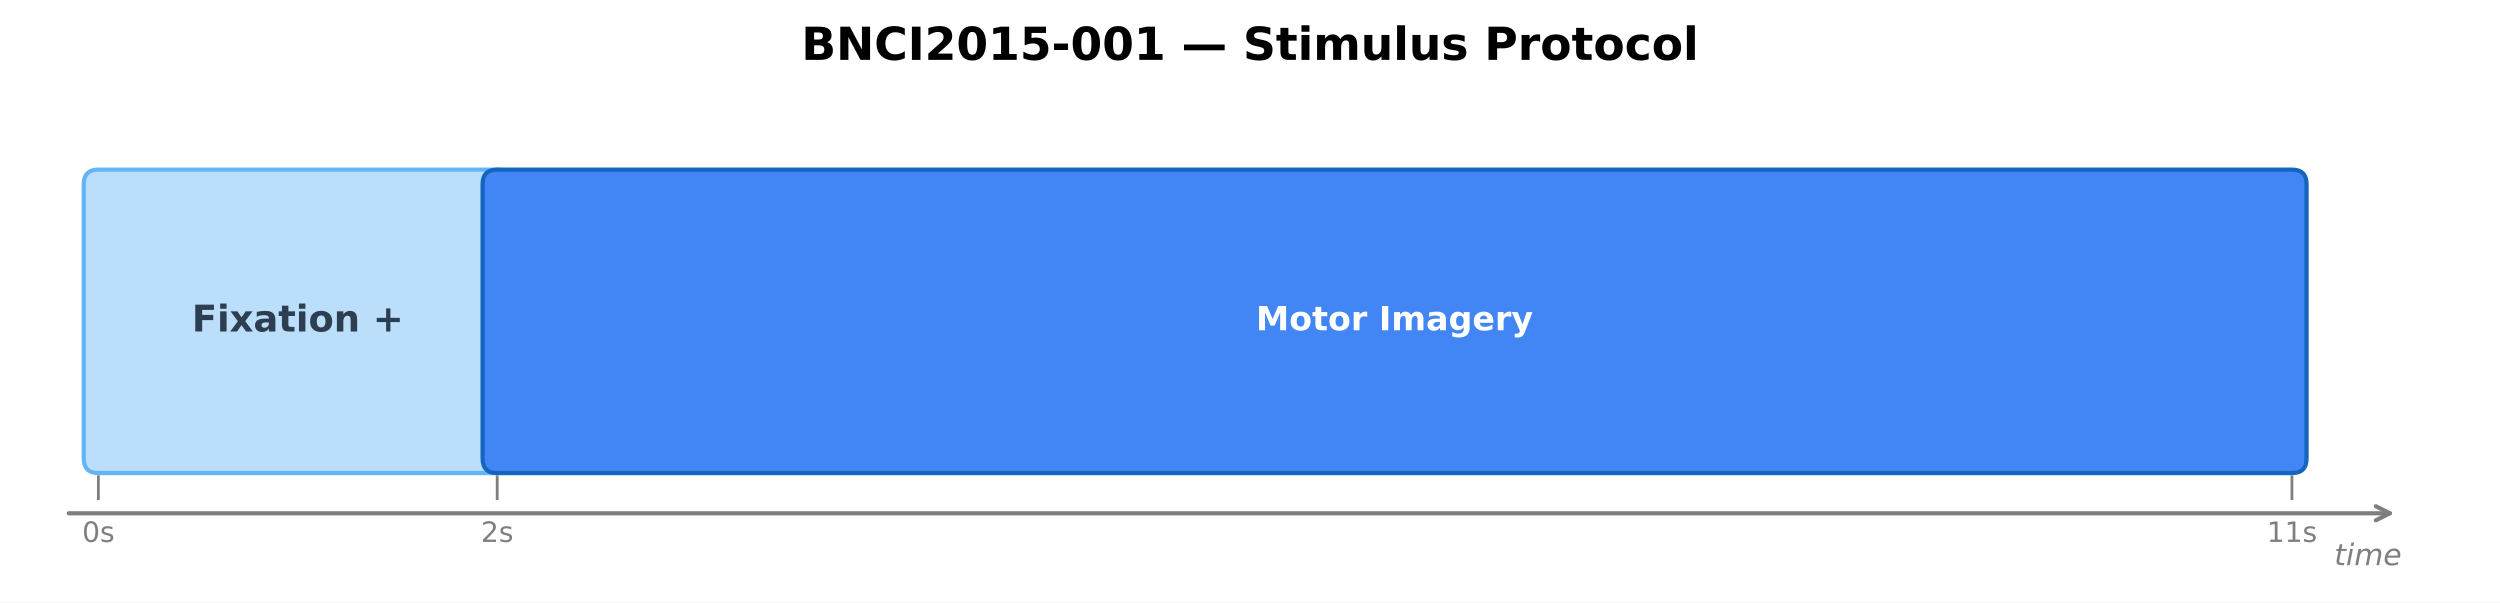
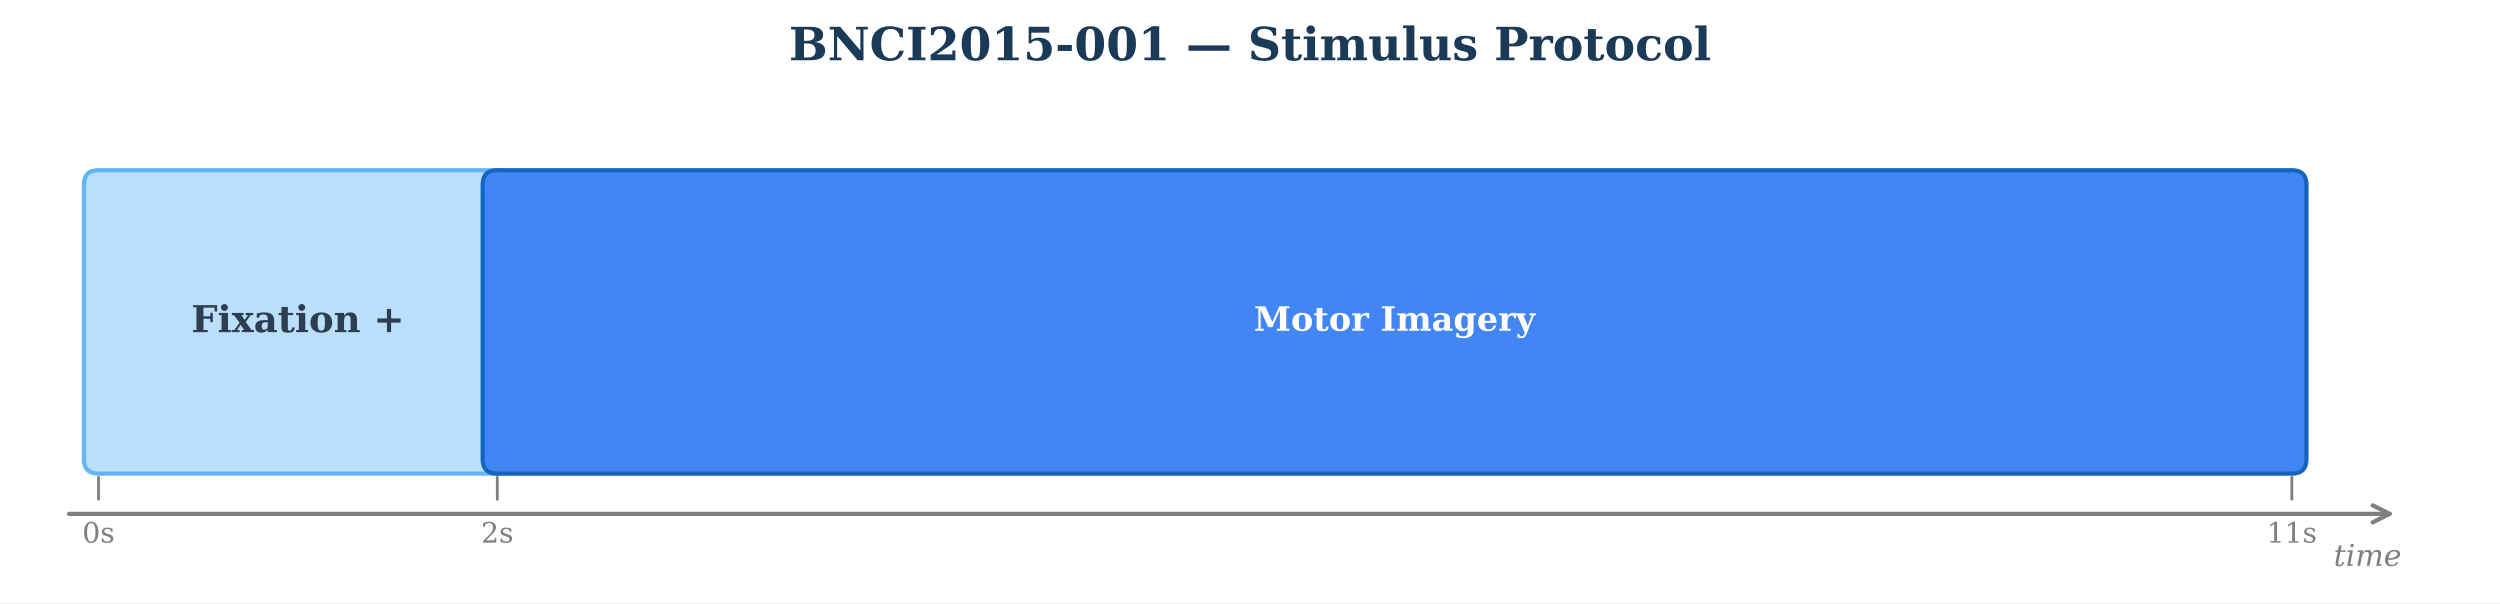
- <svg xmlns="http://www.w3.org/2000/svg" xmlns:xlink="http://www.w3.org/1999/xlink" width="712.8pt" height="171.788pt" viewBox="0 0 712.8 171.788" version="1.1">
+ <svg xmlns="http://www.w3.org/2000/svg" xmlns:xlink="http://www.w3.org/1999/xlink" width="708.48pt" height="170.95pt" viewBox="0 0 708.48 170.95" version="1.1">
  <defs>
    <style type="text/css">*{stroke-linejoin: round; stroke-linecap: butt}</style>
  </defs>
  <g id="figure_1">
    <g id="patch_1">
-       <path d="M 0 171.788  L 712.8 171.788  L 712.8 -0  L 0 -0  z " style="fill: #ffffff" />
+       <path d="M 0 170.95  L 708.48 170.95  L 708.48 0  L 0 0  z " style="fill: #ffffff" />
    </g>
    <g id="axes_1">
      <g id="patch_2">
-         <path d="M 28.048 134.88  L 141.763 134.88  Q 145.932 134.88 145.932 130.711  L 145.932 52.532  Q 145.932 48.362 141.763 48.362  L 28.048 48.362  Q 23.878 48.362 23.878 52.532  L 23.878 130.711  Q 23.878 134.88 28.048 134.88  z " clip-path="url(#p7d2aea655d)" style="fill: #bbdefb; stroke: #64b5f6; stroke-width: 1.2" />
+         <path d="M 27.919 134.226  L 140.93 134.226  Q 145.074 134.226 145.074 130.082  L 145.074 52.387  Q 145.074 48.243 140.93 48.243  L 27.919 48.243  Q 23.775 48.243 23.775 52.387  L 23.775 130.082  Q 23.775 134.226 27.919 134.226  z " clip-path="url(#p1663da0e43)" style="fill: #bbdefb; stroke: #64b5f6; stroke-width: 1.2" />
      </g>
      <g id="patch_3">
-         <path d="M 141.763 134.88  L 653.481 134.88  Q 657.65 134.88 657.65 130.711  L 657.65 52.532  Q 657.65 48.362 653.481 48.362  L 141.763 48.362  Q 137.593 48.362 137.593 52.532  L 137.593 130.711  Q 137.593 134.88 141.763 134.88  z " clip-path="url(#p7d2aea655d)" style="fill: #4285f4; stroke: #1565c0; stroke-width: 1.2" />
+         <path d="M 140.93 134.226  L 649.483 134.226  Q 653.627 134.226 653.627 130.082  L 653.627 52.387  Q 653.627 48.243 649.483 48.243  L 140.93 48.243  Q 136.787 48.243 136.787 52.387  L 136.787 130.082  Q 136.787 134.226 140.93 134.226  z " clip-path="url(#p1663da0e43)" style="fill: #4285f4; stroke: #1565c0; stroke-width: 1.2" />
      </g>
      <g id="line2d_1">
-         <path d="M 28.048 135.923  L 28.048 142.177  " clip-path="url(#p7d2aea655d)" style="fill: none; stroke: #7f7f7f; stroke-width: 0.8; stroke-linecap: square" />
+         <path d="M 27.919 135.262  L 27.919 141.477  " clip-path="url(#p1663da0e43)" style="fill: none; stroke: #7f7f7f; stroke-width: 0.8; stroke-linecap: round" />
      </g>
      <g id="line2d_2">
-         <path d="M 141.763 135.923  L 141.763 142.177  " clip-path="url(#p7d2aea655d)" style="fill: none; stroke: #7f7f7f; stroke-width: 0.8; stroke-linecap: square" />
+         <path d="M 140.93 135.262  L 140.93 141.477  " clip-path="url(#p1663da0e43)" style="fill: none; stroke: #7f7f7f; stroke-width: 0.8; stroke-linecap: round" />
      </g>
      <g id="line2d_3">
-         <path d="M 653.481 135.923  L 653.481 142.177  " clip-path="url(#p7d2aea655d)" style="fill: none; stroke: #7f7f7f; stroke-width: 0.8; stroke-linecap: square" />
+         <path d="M 649.483 135.262  L 649.483 141.477  " clip-path="url(#p1663da0e43)" style="fill: none; stroke: #7f7f7f; stroke-width: 0.8; stroke-linecap: round" />
      </g>
      <g id="text_1">
-         <g clip-path="url(#p7d2aea655d)">
-           <g style="fill: #2c3e50" transform="translate(54.70959 94.5186) scale(0.105 -0.105)">
+         <g clip-path="url(#p1663da0e43)">
+           <g style="fill: #2c3e50" transform="translate(54.20597 94.13173) scale(0.105 -0.105)">
            <defs>
-               <path id="DejaVuSans-Bold-46" d="M 588 4666  L 3834 4666  L 3834 3756  L 1791 3756  L 1791 2888  L 3713 2888  L 3713 1978  L 1791 1978  L 1791 0  L 588 0  L 588 4666  z " transform="scale(0.015625)" />
-               <path id="DejaVuSans-Bold-69" d="M 538 3500  L 1656 3500  L 1656 0  L 538 0  L 538 3500  z M 538 4863  L 1656 4863  L 1656 3950  L 538 3950  L 538 4863  z " transform="scale(0.015625)" />
-               <path id="DejaVuSans-Bold-78" d="M 1422 1791  L 159 3500  L 1344 3500  L 2059 2463  L 2784 3500  L 3969 3500  L 2706 1797  L 4031 0  L 2847 0  L 2059 1106  L 1281 0  L 97 0  L 1422 1791  z " transform="scale(0.015625)" />
-               <path id="DejaVuSans-Bold-61" d="M 2106 1575  Q 1756 1575 1579 1456  Q 1403 1338 1403 1106  Q 1403 894 1545 773  Q 1688 653 1941 653  Q 2256 653 2472 879  Q 2688 1106 2688 1447  L 2688 1575  L 2106 1575  z M 3816 1997  L 3816 0  L 2688 0  L 2688 519  Q 2463 200 2181 54  Q 1900 -91 1497 -91  Q 953 -91 614 226  Q 275 544 275 1050  Q 275 1666 698 1953  Q 1122 2241 2028 2241  L 2688 2241  L 2688 2328  Q 2688 2594 2478 2717  Q 2269 2841 1825 2841  Q 1466 2841 1156 2769  Q 847 2697 581 2553  L 581 3406  Q 941 3494 1303 3539  Q 1666 3584 2028 3584  Q 2975 3584 3395 3211  Q 3816 2838 3816 1997  z " transform="scale(0.015625)" />
-               <path id="DejaVuSans-Bold-74" d="M 1759 4494  L 1759 3500  L 2913 3500  L 2913 2700  L 1759 2700  L 1759 1216  Q 1759 972 1856 886  Q 1953 800 2241 800  L 2816 800  L 2816 0  L 1856 0  Q 1194 0 917 276  Q 641 553 641 1216  L 641 2700  L 84 2700  L 84 3500  L 641 3500  L 641 4494  L 1759 4494  z " transform="scale(0.015625)" />
-               <path id="DejaVuSans-Bold-6f" d="M 2203 2784  Q 1831 2784 1636 2517  Q 1441 2250 1441 1747  Q 1441 1244 1636 976  Q 1831 709 2203 709  Q 2569 709 2762 976  Q 2956 1244 2956 1747  Q 2956 2250 2762 2517  Q 2569 2784 2203 2784  z M 2203 3584  Q 3106 3584 3614 3096  Q 4122 2609 4122 1747  Q 4122 884 3614 396  Q 3106 -91 2203 -91  Q 1297 -91 786 396  Q 275 884 275 1747  Q 275 2609 786 3096  Q 1297 3584 2203 3584  z " transform="scale(0.015625)" />
-               <path id="DejaVuSans-Bold-6e" d="M 4056 2131  L 4056 0  L 2931 0  L 2931 347  L 2931 1631  Q 2931 2084 2911 2256  Q 2891 2428 2841 2509  Q 2775 2619 2662 2680  Q 2550 2741 2406 2741  Q 2056 2741 1856 2470  Q 1656 2200 1656 1722  L 1656 0  L 538 0  L 538 3500  L 1656 3500  L 1656 2988  Q 1909 3294 2193 3439  Q 2478 3584 2822 3584  Q 3428 3584 3742 3212  Q 4056 2841 4056 2131  z " transform="scale(0.015625)" />
-               <path id="DejaVuSans-Bold-20" transform="scale(0.015625)" />
-               <path id="DejaVuSans-Bold-2b" d="M 3053 4013  L 3053 2375  L 4684 2375  L 4684 1638  L 3053 1638  L 3053 0  L 2309 0  L 2309 1638  L 678 1638  L 678 2375  L 2309 2375  L 2309 4013  L 3053 4013  z " transform="scale(0.015625)" />
+               <path id="DejaVuSerif-Bold-46" d="M 300 0  L 300 378  L 897 378  L 897 4288  L 300 4288  L 300 4666  L 4459 4666  L 4459 3566  L 4031 3566  L 4031 4238  L 2106 4238  L 2106 2741  L 3291 2741  L 3291 3334  L 3719 3334  L 3719 1722  L 3291 1722  L 3291 2316  L 2106 2316  L 2106 378  L 2841 378  L 2841 0  L 300 0  z " transform="scale(0.015625)" />
+               <path id="DejaVuSerif-Bold-69" d="M 588 4263  Q 588 4516 763 4689  Q 938 4863 1191 4863  Q 1438 4863 1611 4689  Q 1784 4516 1784 4263  Q 1784 4016 1611 3842  Q 1438 3669 1191 3669  Q 938 3669 763 3841  Q 588 4013 588 4263  z M 1797 378  L 2272 378  L 2272 0  L 219 0  L 219 378  L 691 378  L 691 2944  L 219 2944  L 219 3322  L 1797 3322  L 1797 378  z " transform="scale(0.015625)" />
+               <path id="DejaVuSerif-Bold-78" d="M 2247 2119  L 2834 2944  L 2425 2944  L 2425 3322  L 3719 3322  L 3719 2944  L 3278 2944  L 2431 1759  L 3419 378  L 3859 378  L 3859 0  L 1747 0  L 1747 378  L 2175 378  L 1550 1253  L 922 378  L 1369 378  L 1369 0  L 0 0  L 0 378  L 475 378  L 1356 1619  L 403 2944  L 31 2944  L 31 3322  L 2059 3322  L 2059 2944  L 1656 2944  L 2247 2119  z " transform="scale(0.015625)" />
+               <path id="DejaVuSerif-Bold-61" d="M 3525 2041  L 3525 378  L 4000 378  L 4000 0  L 2419 0  L 2419 422  Q 2200 159 1931 34  Q 1663 -91 1319 -91  Q 809 -91 536 182  Q 263 456 263 966  Q 263 1525 655 1803  Q 1047 2081 1838 2081  L 2419 2081  L 2419 2278  Q 2419 2681 2228 2873  Q 2038 3066 1638 3066  Q 1306 3066 1126 2930  Q 947 2794 872 2484  L 519 2484  L 519 3200  Q 816 3306 1134 3359  Q 1453 3413 1806 3413  Q 2697 3413 3111 3081  Q 3525 2750 3525 2041  z M 2419 1044  L 2419 1709  L 2003 1709  Q 1694 1709 1528 1540  Q 1363 1372 1363 1056  Q 1363 741 1483 584  Q 1603 428 1850 428  Q 2106 428 2262 597  Q 2419 766 2419 1044  z " transform="scale(0.015625)" />
+               <path id="DejaVuSerif-Bold-74" d="M 634 2944  L 153 2944  L 153 3322  L 634 3322  L 634 4353  L 1741 4353  L 1741 3322  L 2663 3322  L 2663 2944  L 1741 2944  L 1741 909  Q 1741 475 1809 369  Q 1878 263 2059 263  Q 2259 263 2356 397  Q 2453 531 2459 813  L 2925 813  Q 2897 313 2651 111  Q 2406 -91 1806 -91  Q 1122 -91 878 123  Q 634 338 634 909  L 634 2944  z " transform="scale(0.015625)" />
+               <path id="DejaVuSerif-Bold-6f" d="M 2138 263  Q 2488 263 2630 563  Q 2772 863 2772 1663  Q 2772 2463 2631 2761  Q 2491 3059 2138 3059  Q 1784 3059 1640 2757  Q 1497 2456 1497 1663  Q 1497 869 1640 566  Q 1784 263 2138 263  z M 2138 -91  Q 1259 -91 761 376  Q 263 844 263 1663  Q 263 2484 761 2948  Q 1259 3413 2138 3413  Q 3019 3413 3516 2948  Q 4013 2484 4013 1663  Q 4013 844 3514 376  Q 3016 -91 2138 -91  z " transform="scale(0.015625)" />
+               <path id="DejaVuSerif-Bold-6e" d="M 219 0  L 219 378  L 691 378  L 691 2944  L 219 2944  L 219 3322  L 1797 3322  L 1797 2853  Q 1997 3150 2253 3281  Q 2509 3413 2900 3413  Q 3459 3413 3745 3083  Q 4031 2753 4031 2113  L 4031 378  L 4506 378  L 4506 0  L 2522 0  L 2522 378  L 2925 378  L 2925 2144  Q 2925 2566 2817 2730  Q 2709 2894 2444 2894  Q 2109 2894 1953 2648  Q 1797 2403 1797 1869  L 1797 378  L 2203 378  L 2203 0  L 219 0  z " transform="scale(0.015625)" />
+               <path id="DejaVuSerif-Bold-20" transform="scale(0.015625)" />
+               <path id="DejaVuSerif-Bold-2b" d="M 3041 4013  L 3041 2369  L 4684 2369  L 4684 1650  L 3041 1650  L 3041 6  L 2322 6  L 2322 1650  L 678 1650  L 678 2369  L 2322 2369  L 2322 4013  L 3041 4013  z " transform="scale(0.015625)" />
            </defs>
-             <use xlink:href="#DejaVuSans-Bold-46" />
-             <use xlink:href="#DejaVuSans-Bold-69" transform="translate(68.31055 0)" />
-             <use xlink:href="#DejaVuSans-Bold-78" transform="translate(102.5879 0)" />
-             <use xlink:href="#DejaVuSans-Bold-61" transform="translate(167.0898 0)" />
-             <use xlink:href="#DejaVuSans-Bold-74" transform="translate(234.5703 0)" />
-             <use xlink:href="#DejaVuSans-Bold-69" transform="translate(282.373 0)" />
-             <use xlink:href="#DejaVuSans-Bold-6f" transform="translate(316.6504 0)" />
-             <use xlink:href="#DejaVuSans-Bold-6e" transform="translate(385.3516 0)" />
-             <use xlink:href="#DejaVuSans-Bold-20" transform="translate(456.543 0)" />
-             <use xlink:href="#DejaVuSans-Bold-2b" transform="translate(491.3574 0)" />
+             <use xlink:href="#DejaVuSerif-Bold-46" />
+             <use xlink:href="#DejaVuSerif-Bold-69" transform="translate(70.99609 0)" />
+             <use xlink:href="#DejaVuSerif-Bold-78" transform="translate(108.9844 0)" />
+             <use xlink:href="#DejaVuSerif-Bold-61" transform="translate(168.6035 0)" />
+             <use xlink:href="#DejaVuSerif-Bold-74" transform="translate(233.3984 0)" />
+             <use xlink:href="#DejaVuSerif-Bold-69" transform="translate(279.5898 0)" />
+             <use xlink:href="#DejaVuSerif-Bold-6f" transform="translate(317.5781 0)" />
+             <use xlink:href="#DejaVuSerif-Bold-6e" transform="translate(384.2773 0)" />
+             <use xlink:href="#DejaVuSerif-Bold-20" transform="translate(456.9824 0)" />
+             <use xlink:href="#DejaVuSerif-Bold-2b" transform="translate(491.7969 0)" />
          </g>
        </g>
      </g>
      <g id="text_2">
-         <g clip-path="url(#p7d2aea655d)">
-           <g style="fill: #ffffff" transform="translate(358.1188 94.16844) scale(0.095 -0.095)">
+         <g clip-path="url(#p1663da0e43)">
+           <g style="fill: #ffffff" transform="translate(355.3297 93.72071) scale(0.095 -0.095)">
            <defs>
-               <path id="DejaVuSans-Bold-4d" d="M 588 4666  L 2119 4666  L 3181 2169  L 4250 4666  L 5778 4666  L 5778 0  L 4641 0  L 4641 3413  L 3566 897  L 2803 897  L 1728 3413  L 1728 0  L 588 0  L 588 4666  z " transform="scale(0.015625)" />
-               <path id="DejaVuSans-Bold-72" d="M 3138 2547  Q 2991 2616 2845 2648  Q 2700 2681 2553 2681  Q 2122 2681 1889 2404  Q 1656 2128 1656 1613  L 1656 0  L 538 0  L 538 3500  L 1656 3500  L 1656 2925  Q 1872 3269 2151 3426  Q 2431 3584 2822 3584  Q 2878 3584 2943 3579  Q 3009 3575 3134 3559  L 3138 2547  z " transform="scale(0.015625)" />
-               <path id="DejaVuSans-Bold-49" d="M 588 4666  L 1791 4666  L 1791 0  L 588 0  L 588 4666  z " transform="scale(0.015625)" />
-               <path id="DejaVuSans-Bold-6d" d="M 3781 2919  Q 3994 3244 4286 3414  Q 4578 3584 4928 3584  Q 5531 3584 5847 3212  Q 6163 2841 6163 2131  L 6163 0  L 5038 0  L 5038 1825  Q 5041 1866 5042 1909  Q 5044 1953 5044 2034  Q 5044 2406 4934 2573  Q 4825 2741 4581 2741  Q 4263 2741 4089 2478  Q 3916 2216 3909 1719  L 3909 0  L 2784 0  L 2784 1825  Q 2784 2406 2684 2573  Q 2584 2741 2328 2741  Q 2006 2741 1831 2477  Q 1656 2213 1656 1722  L 1656 0  L 531 0  L 531 3500  L 1656 3500  L 1656 2988  Q 1863 3284 2130 3434  Q 2397 3584 2719 3584  Q 3081 3584 3359 3409  Q 3638 3234 3781 2919  z " transform="scale(0.015625)" />
-               <path id="DejaVuSans-Bold-67" d="M 2919 594  Q 2688 288 2409 144  Q 2131 0 1766 0  Q 1125 0 706 504  Q 288 1009 288 1791  Q 288 2575 706 3076  Q 1125 3578 1766 3578  Q 2131 3578 2409 3434  Q 2688 3291 2919 2981  L 2919 3500  L 4044 3500  L 4044 353  Q 4044 -491 3511 -936  Q 2978 -1381 1966 -1381  Q 1638 -1381 1331 -1331  Q 1025 -1281 716 -1178  L 716 -306  Q 1009 -475 1290 -558  Q 1572 -641 1856 -641  Q 2406 -641 2662 -400  Q 2919 -159 2919 353  L 2919 594  z M 2181 2772  Q 1834 2772 1640 2515  Q 1447 2259 1447 1791  Q 1447 1309 1634 1061  Q 1822 813 2181 813  Q 2531 813 2725 1069  Q 2919 1325 2919 1791  Q 2919 2259 2725 2515  Q 2531 2772 2181 2772  z " transform="scale(0.015625)" />
-               <path id="DejaVuSans-Bold-65" d="M 4031 1759  L 4031 1441  L 1416 1441  Q 1456 1047 1700 850  Q 1944 653 2381 653  Q 2734 653 3104 758  Q 3475 863 3866 1075  L 3866 213  Q 3469 63 3072 -14  Q 2675 -91 2278 -91  Q 1328 -91 801 392  Q 275 875 275 1747  Q 275 2603 792 3093  Q 1309 3584 2216 3584  Q 3041 3584 3536 3087  Q 4031 2591 4031 1759  z M 2881 2131  Q 2881 2450 2695 2645  Q 2509 2841 2209 2841  Q 1884 2841 1681 2658  Q 1478 2475 1428 2131  L 2881 2131  z " transform="scale(0.015625)" />
-               <path id="DejaVuSans-Bold-79" d="M 78 3500  L 1197 3500  L 2138 1125  L 2938 3500  L 4056 3500  L 2584 -331  Q 2363 -916 2067 -1148  Q 1772 -1381 1288 -1381  L 641 -1381  L 641 -647  L 991 -647  Q 1275 -647 1404 -556  Q 1534 -466 1606 -231  L 1638 -134  L 78 3500  z " transform="scale(0.015625)" />
+               <path id="DejaVuSerif-Bold-4d" d="M 269 0  L 269 378  L 863 378  L 863 4288  L 269 4288  L 269 4666  L 2194 4666  L 3525 1672  L 4863 4666  L 6784 4666  L 6784 4288  L 6188 4288  L 6188 378  L 6784 378  L 6784 0  L 4384 0  L 4384 378  L 4978 378  L 4978 3938  L 3531 684  L 2741 684  L 1300 3938  L 1300 378  L 1894 378  L 1894 0  L 269 0  z " transform="scale(0.015625)" />
+               <path id="DejaVuSerif-Bold-72" d="M 3438 3359  L 3438 2369  L 3084 2369  Q 3066 2634 2941 2764  Q 2816 2894 2578 2894  Q 2216 2894 2006 2575  Q 1797 2256 1797 1691  L 1797 378  L 2400 378  L 2400 0  L 219 0  L 219 378  L 691 378  L 691 2944  L 184 2944  L 184 3322  L 1797 3322  L 1797 2731  Q 1959 3078 2226 3245  Q 2494 3413 2881 3413  Q 2978 3413 3117 3398  Q 3256 3384 3438 3359  z " transform="scale(0.015625)" />
+               <path id="DejaVuSerif-Bold-49" d="M 300 0  L 300 378  L 897 378  L 897 4288  L 300 4288  L 300 4666  L 2700 4666  L 2700 4288  L 2100 4288  L 2100 378  L 2700 378  L 2700 0  L 300 0  z " transform="scale(0.015625)" />
+               <path id="DejaVuSerif-Bold-6d" d="M 3884 2778  Q 4116 3109 4384 3261  Q 4653 3413 5013 3413  Q 5584 3413 5867 3089  Q 6150 2766 6150 2113  L 6150 378  L 6625 378  L 6625 0  L 4647 0  L 4647 378  L 5044 378  L 5044 1947  Q 5044 2569 4948 2731  Q 4853 2894 4594 2894  Q 4300 2894 4137 2667  Q 3975 2441 3975 2022  L 3975 378  L 4372 378  L 4372 0  L 2472 0  L 2472 378  L 2869 378  L 2869 1947  Q 2869 2569 2772 2731  Q 2675 2894 2419 2894  Q 2122 2894 1959 2667  Q 1797 2441 1797 2022  L 1797 378  L 2194 378  L 2194 0  L 219 0  L 219 378  L 691 378  L 691 2944  L 219 2944  L 219 3322  L 1797 3322  L 1797 2853  Q 1991 3144 2241 3278  Q 2491 3413 2834 3413  Q 3241 3413 3494 3258  Q 3747 3103 3884 2778  z " transform="scale(0.015625)" />
+               <path id="DejaVuSerif-Bold-67" d="M 3853 2944  L 3853 44  Q 3853 -656 3354 -1039  Q 2856 -1422 1947 -1422  Q 1616 -1422 1275 -1370  Q 934 -1319 575 -1216  L 575 -422  L 928 -422  Q 975 -750 1192 -909  Q 1409 -1069 1813 -1069  Q 2325 -1069 2536 -823  Q 2747 -578 2747 44  L 2747 422  Q 2606 163 2367 36  Q 2128 -91 1778 -91  Q 1072 -91 667 378  Q 263 847 263 1663  Q 263 2481 667 2947  Q 1072 3413 1778 3413  Q 2128 3413 2367 3286  Q 2606 3159 2747 2900  L 2747 3322  L 4325 3322  L 4325 2944  L 3853 2944  z M 2747 1825  Q 2747 2406 2597 2665  Q 2447 2925 2119 2925  Q 1775 2925 1636 2651  Q 1497 2378 1497 1663  Q 1497 947 1637 672  Q 1778 397 2119 397  Q 2447 397 2597 656  Q 2747 916 2747 1497  L 2747 1825  z " transform="scale(0.015625)" />
+               <path id="DejaVuSerif-Bold-65" d="M 2566 1875  Q 2566 2531 2444 2795  Q 2322 3059 2028 3059  Q 1744 3059 1620 2800  Q 1497 2541 1497 1931  L 1497 1875  L 2566 1875  z M 3781 1503  L 1497 1503  L 1497 1478  Q 1497 834 1690 548  Q 1884 263 2316 263  Q 2675 263 2897 453  Q 3119 644 3181 1006  L 3700 1006  Q 3566 441 3166 175  Q 2766 -91 2047 -91  Q 1184 -91 723 364  Q 263 819 263 1663  Q 263 2488 734 2950  Q 1206 3413 2047 3413  Q 2872 3413 3312 2927  Q 3753 2441 3781 1503  z " transform="scale(0.015625)" />
+               <path id="DejaVuSerif-Bold-79" d="M 1997 -750  Q 1847 -1116 1634 -1269  Q 1422 -1422 1063 -1422  Q 909 -1422 721 -1387  Q 534 -1353 313 -1288  L 313 -594  L 666 -597  Q 675 -838 779 -953  Q 884 -1069 1094 -1069  Q 1297 -1069 1422 -958  Q 1547 -847 1672 -538  L 1722 -422  L 275 2944  L -84 2944  L -84 3322  L 1831 3322  L 1831 2944  L 1434 2944  L 2278 978  L 3066 2944  L 2625 2944  L 2625 3322  L 3872 3322  L 3872 2944  L 3469 2944  L 1997 -750  z " transform="scale(0.015625)" />
            </defs>
-             <use xlink:href="#DejaVuSans-Bold-4d" />
-             <use xlink:href="#DejaVuSans-Bold-6f" transform="translate(99.51172 0)" />
-             <use xlink:href="#DejaVuSans-Bold-74" transform="translate(168.2129 0)" />
-             <use xlink:href="#DejaVuSans-Bold-6f" transform="translate(216.0156 0)" />
-             <use xlink:href="#DejaVuSans-Bold-72" transform="translate(284.7168 0)" />
-             <use xlink:href="#DejaVuSans-Bold-20" transform="translate(334.0332 0)" />
-             <use xlink:href="#DejaVuSans-Bold-49" transform="translate(368.8477 0)" />
-             <use xlink:href="#DejaVuSans-Bold-6d" transform="translate(406.0547 0)" />
-             <use xlink:href="#DejaVuSans-Bold-61" transform="translate(510.2539 0)" />
-             <use xlink:href="#DejaVuSans-Bold-67" transform="translate(577.7344 0)" />
-             <use xlink:href="#DejaVuSans-Bold-65" transform="translate(649.3164 0)" />
-             <use xlink:href="#DejaVuSans-Bold-72" transform="translate(717.1387 0)" />
-             <use xlink:href="#DejaVuSans-Bold-79" transform="translate(766.4551 0)" />
+             <use xlink:href="#DejaVuSerif-Bold-4d" />
+             <use xlink:href="#DejaVuSerif-Bold-6f" transform="translate(110.6934 0)" />
+             <use xlink:href="#DejaVuSerif-Bold-74" transform="translate(177.3926 0)" />
+             <use xlink:href="#DejaVuSerif-Bold-6f" transform="translate(223.584 0)" />
+             <use xlink:href="#DejaVuSerif-Bold-72" transform="translate(290.2832 0)" />
+             <use xlink:href="#DejaVuSerif-Bold-20" transform="translate(342.9688 0)" />
+             <use xlink:href="#DejaVuSerif-Bold-49" transform="translate(377.7832 0)" />
+             <use xlink:href="#DejaVuSerif-Bold-6d" transform="translate(424.5605 0)" />
+             <use xlink:href="#DejaVuSerif-Bold-61" transform="translate(530.3711 0)" />
+             <use xlink:href="#DejaVuSerif-Bold-67" transform="translate(595.166 0)" />
+             <use xlink:href="#DejaVuSerif-Bold-65" transform="translate(665.0879 0)" />
+             <use xlink:href="#DejaVuSerif-Bold-72" transform="translate(728.7109 0)" />
+             <use xlink:href="#DejaVuSerif-Bold-79" transform="translate(781.3965 0)" />
          </g>
        </g>
      </g>
      <g id="text_3">
-         <g style="fill: #7f7f7f" transform="translate(23.41901 154.5102) scale(0.08 -0.08)">
+         <g style="fill: #7f7f7f" transform="translate(23.32131 153.7719) scale(0.08 -0.08)">
          <defs>
-             <path id="DejaVuSans-30" d="M 2034 4250  Q 1547 4250 1301 3770  Q 1056 3291 1056 2328  Q 1056 1369 1301 889  Q 1547 409 2034 409  Q 2525 409 2770 889  Q 3016 1369 3016 2328  Q 3016 3291 2770 3770  Q 2525 4250 2034 4250  z M 2034 4750  Q 2819 4750 3233 4129  Q 3647 3509 3647 2328  Q 3647 1150 3233 529  Q 2819 -91 2034 -91  Q 1250 -91 836 529  Q 422 1150 422 2328  Q 422 3509 836 4129  Q 1250 4750 2034 4750  z " transform="scale(0.015625)" />
-             <path id="DejaVuSans-73" d="M 2834 3397  L 2834 2853  Q 2591 2978 2328 3040  Q 2066 3103 1784 3103  Q 1356 3103 1142 2972  Q 928 2841 928 2578  Q 928 2378 1081 2264  Q 1234 2150 1697 2047  L 1894 2003  Q 2506 1872 2764 1633  Q 3022 1394 3022 966  Q 3022 478 2636 193  Q 2250 -91 1575 -91  Q 1294 -91 989 -36  Q 684 19 347 128  L 347 722  Q 666 556 975 473  Q 1284 391 1588 391  Q 1994 391 2212 530  Q 2431 669 2431 922  Q 2431 1156 2273 1281  Q 2116 1406 1581 1522  L 1381 1569  Q 847 1681 609 1914  Q 372 2147 372 2553  Q 372 3047 722 3315  Q 1072 3584 1716 3584  Q 2034 3584 2315 3537  Q 2597 3491 2834 3397  z " transform="scale(0.015625)" />
+             <path id="DejaVuSerif-30" d="M 2034 219  Q 2513 219 2750 744  Q 2988 1269 2988 2328  Q 2988 3391 2750 3916  Q 2513 4441 2034 4441  Q 1556 4441 1318 3916  Q 1081 3391 1081 2328  Q 1081 1269 1318 744  Q 1556 219 2034 219  z M 2034 -91  Q 1275 -91 848 546  Q 422 1184 422 2328  Q 422 3475 848 4112  Q 1275 4750 2034 4750  Q 2797 4750 3222 4112  Q 3647 3475 3647 2328  Q 3647 1184 3222 546  Q 2797 -91 2034 -91  z " transform="scale(0.015625)" />
+             <path id="DejaVuSerif-73" d="M 359 184  L 359 959  L 691 959  Q 703 588 923 403  Q 1144 219 1575 219  Q 1963 219 2166 364  Q 2369 509 2369 788  Q 2369 1006 2220 1140  Q 2072 1275 1594 1428  L 1178 1569  Q 750 1706 558 1912  Q 366 2119 366 2438  Q 366 2894 700 3153  Q 1034 3413 1625 3413  Q 1888 3413 2178 3344  Q 2469 3275 2778 3144  L 2778 2419  L 2447 2419  Q 2434 2741 2221 2922  Q 2009 3103 1644 3103  Q 1281 3103 1095 2975  Q 909 2847 909 2591  Q 909 2381 1050 2254  Q 1191 2128 1613 1997  L 2069 1856  Q 2541 1709 2748 1489  Q 2956 1269 2956 922  Q 2956 450 2595 179  Q 2234 -91 1600 -91  Q 1278 -91 972 -22  Q 666 47 359 184  z " transform="scale(0.015625)" />
          </defs>
-           <use xlink:href="#DejaVuSans-30" />
-           <use xlink:href="#DejaVuSans-73" transform="translate(63.62305 0)" />
+           <use xlink:href="#DejaVuSerif-30" />
+           <use xlink:href="#DejaVuSerif-73" transform="translate(63.62305 0)" />
        </g>
      </g>
      <g id="text_4">
-         <g style="fill: #7f7f7f" transform="translate(137.1341 154.5102) scale(0.08 -0.08)">
+         <g style="fill: #7f7f7f" transform="translate(136.333 153.7719) scale(0.08 -0.08)">
          <defs>
-             <path id="DejaVuSans-32" d="M 1228 531  L 3431 531  L 3431 0  L 469 0  L 469 531  Q 828 903 1448 1529  Q 2069 2156 2228 2338  Q 2531 2678 2651 2914  Q 2772 3150 2772 3378  Q 2772 3750 2511 3984  Q 2250 4219 1831 4219  Q 1534 4219 1204 4116  Q 875 4013 500 3803  L 500 4441  Q 881 4594 1212 4672  Q 1544 4750 1819 4750  Q 2544 4750 2975 4387  Q 3406 4025 3406 3419  Q 3406 3131 3298 2873  Q 3191 2616 2906 2266  Q 2828 2175 2409 1742  Q 1991 1309 1228 531  z " transform="scale(0.015625)" />
+             <path id="DejaVuSerif-32" d="M 819 3553  L 469 3553  L 469 4384  Q 803 4563 1142 4656  Q 1481 4750 1806 4750  Q 2534 4750 2956 4397  Q 3378 4044 3378 3438  Q 3378 2753 2422 1800  Q 2347 1728 2309 1691  L 1131 513  L 3078 513  L 3078 1088  L 3444 1088  L 3444 0  L 434 0  L 434 341  L 1850 1753  Q 2319 2222 2519 2614  Q 2719 3006 2719 3438  Q 2719 3909 2473 4175  Q 2228 4441 1797 4441  Q 1350 4441 1106 4219  Q 863 3997 819 3553  z " transform="scale(0.015625)" />
          </defs>
-           <use xlink:href="#DejaVuSans-32" />
-           <use xlink:href="#DejaVuSans-73" transform="translate(63.62305 0)" />
+           <use xlink:href="#DejaVuSerif-32" />
+           <use xlink:href="#DejaVuSerif-73" transform="translate(63.62305 0)" />
        </g>
      </g>
      <g id="text_5">
-         <g style="fill: #7f7f7f" transform="translate(646.3068 154.5102) scale(0.08 -0.08)">
+         <g style="fill: #7f7f7f" transform="translate(642.3405 153.7719) scale(0.08 -0.08)">
          <defs>
-             <path id="DejaVuSans-31" d="M 794 531  L 1825 531  L 1825 4091  L 703 3866  L 703 4441  L 1819 4666  L 2450 4666  L 2450 531  L 3481 531  L 3481 0  L 794 0  L 794 531  z " transform="scale(0.015625)" />
+             <path id="DejaVuSerif-31" d="M 909 0  L 909 331  L 1722 331  L 1722 4213  L 781 3603  L 781 4013  L 1919 4750  L 2350 4750  L 2350 331  L 3163 331  L 3163 0  L 909 0  z " transform="scale(0.015625)" />
          </defs>
-           <use xlink:href="#DejaVuSans-31" />
-           <use xlink:href="#DejaVuSans-31" transform="translate(63.62305 0)" />
-           <use xlink:href="#DejaVuSans-73" transform="translate(127.2461 0)" />
+           <use xlink:href="#DejaVuSerif-31" />
+           <use xlink:href="#DejaVuSerif-31" transform="translate(63.62305 0)" />
+           <use xlink:href="#DejaVuSerif-73" transform="translate(127.2461 0)" />
        </g>
      </g>
      <g id="patch_4">
-         <path d="M 19.622 146.347  Q 351.186 146.347 681.409 146.347  " style="fill: none; stroke: #7f7f7f; stroke-width: 1.2; stroke-linecap: round" />
-         <path d="M 677.409 144.347  L 681.409 146.347  L 677.409 148.347  " style="fill: none; stroke: #7f7f7f; stroke-width: 1.2; stroke-linecap: round" />
+         <path d="M 19.56 145.621  Q 349.061 145.621 677.22 145.621  " style="fill: none; stroke: #7f7f7f; stroke-width: 1.2; stroke-linecap: round" />
+         <path d="M 672.42 143.221  L 677.22 145.621  L 672.42 148.021  " style="fill: none; stroke: #7f7f7f; stroke-width: 1.2; stroke-linecap: round" />
      </g>
      <g id="text_6">
-         <g style="fill: #7f7f7f" transform="translate(665.5489 161.1444) scale(0.085 -0.085)">
+         <g style="fill: #7f7f7f" transform="translate(661.3353 160.3674) scale(0.085 -0.085)">
          <defs>
-             <path id="DejaVuSans-Oblique-74" d="M 2706 3500  L 2619 3053  L 1472 3053  L 1100 1153  Q 1081 1047 1072 975  Q 1063 903 1063 863  Q 1063 663 1183 572  Q 1303 481 1569 481  L 2150 481  L 2053 0  L 1503 0  Q 991 0 739 200  Q 488 400 488 806  Q 488 878 497 964  Q 506 1050 525 1153  L 897 3053  L 409 3053  L 500 3500  L 978 3500  L 1172 4494  L 1747 4494  L 1556 3500  L 2706 3500  z " transform="scale(0.015625)" />
-             <path id="DejaVuSans-Oblique-69" d="M 1172 4863  L 1747 4863  L 1606 4134  L 1031 4134  L 1172 4863  z M 909 3500  L 1484 3500  L 800 0  L 225 0  L 909 3500  z " transform="scale(0.015625)" />
-             <path id="DejaVuSans-Oblique-6d" d="M 5747 2113  L 5338 0  L 4763 0  L 5166 2094  Q 5191 2228 5203 2325  Q 5216 2422 5216 2491  Q 5216 2772 5059 2928  Q 4903 3084 4622 3084  Q 4203 3084 3875 2770  Q 3547 2456 3450 1953  L 3066 0  L 2491 0  L 2900 2094  Q 2925 2209 2937 2307  Q 2950 2406 2950 2484  Q 2950 2769 2794 2926  Q 2638 3084 2363 3084  Q 1938 3084 1609 2770  Q 1281 2456 1184 1953  L 800 0  L 225 0  L 909 3500  L 1484 3500  L 1375 2956  Q 1609 3263 1923 3423  Q 2238 3584 2597 3584  Q 2978 3584 3223 3384  Q 3469 3184 3519 2828  Q 3781 3197 4126 3390  Q 4472 3584 4856 3584  Q 5306 3584 5551 3325  Q 5797 3066 5797 2591  Q 5797 2488 5784 2364  Q 5772 2241 5747 2113  z " transform="scale(0.015625)" />
-             <path id="DejaVuSans-Oblique-65" d="M 3078 2063  Q 3088 2113 3092 2166  Q 3097 2219 3097 2272  Q 3097 2653 2873 2875  Q 2650 3097 2266 3097  Q 1838 3097 1509 2826  Q 1181 2556 1013 2059  L 3078 2063  z M 3578 1613  L 903 1613  Q 884 1494 878 1425  Q 872 1356 872 1306  Q 872 872 1139 634  Q 1406 397 1894 397  Q 2269 397 2603 481  Q 2938 566 3225 728  L 3116 159  Q 2806 34 2476 -28  Q 2147 -91 1806 -91  Q 1078 -91 686 257  Q 294 606 294 1247  Q 294 1794 489 2264  Q 684 2734 1063 3103  Q 1306 3334 1642 3459  Q 1978 3584 2356 3584  Q 2950 3584 3301 3228  Q 3653 2872 3653 2272  Q 3653 2128 3634 1964  Q 3616 1800 3578 1613  z " transform="scale(0.015625)" />
+             <path id="DejaVuSerif-Italic-74" d="M 856 2988  L 350 2988  L 416 3322  L 922 3322  L 1122 4353  L 1700 4353  L 1500 3322  L 2581 3322  L 2516 2988  L 1434 2988  L 1025 878  Q 978 631 978 488  Q 978 388 1000 338  Q 1059 219 1278 219  Q 1503 219 1633 351  Q 1763 484 1825 781  L 2259 781  Q 2147 328 1884 118  Q 1622 -91 1169 -91  Q 672 -91 506 131  Q 406 266 406 516  Q 406 675 447 878  L 856 2988  z " transform="scale(0.015625)" />
+             <path id="DejaVuSerif-Italic-69" d="M 1009 4353  Q 1038 4497 1163 4603  Q 1288 4709 1434 4709  Q 1578 4709 1663 4603  Q 1728 4522 1728 4422  Q 1728 4388 1719 4353  Q 1691 4206 1567 4103  Q 1444 4000 1297 4000  Q 1150 4000 1066 4103  Q 1003 4181 1003 4281  Q 1003 4316 1009 4353  z M 963 331  L 1506 331  L 1444 0  L 325 0  L 903 2988  L 353 2988  L 419 3322  L 1544 3322  L 963 331  z " transform="scale(0.015625)" />
+             <path id="DejaVuSerif-Italic-6d" d="M 3503 2675  Q 3741 3041 4034 3227  Q 4328 3413 4672 3413  Q 5194 3413 5388 3088  Q 5503 2894 5503 2578  Q 5503 2372 5453 2113  L 5106 331  L 5625 331  L 5563 0  L 4469 0  L 4866 2047  Q 4913 2291 4913 2466  Q 4913 2659 4856 2772  Q 4750 2988 4403 2988  Q 4019 2988 3761 2697  Q 3503 2406 3394 1850  L 3034 0  L 2459 0  L 2863 2069  Q 2906 2303 2906 2472  Q 2906 2666 2850 2775  Q 2741 2988 2394 2988  Q 2009 2988 1751 2697  Q 1494 2406 1384 1850  L 1025 0  L 450 0  L 1031 2994  L 481 2994  L 544 3322  L 1669 3322  L 1556 2731  Q 1778 3063 2059 3238  Q 2341 3413 2653 3413  Q 3041 3413 3262 3220  Q 3484 3028 3503 2675  z " transform="scale(0.015625)" />
+             <path id="DejaVuSerif-Italic-65" d="M 938 1275  Q 925 1156 925 1050  Q 925 756 1031 563  Q 1216 219 1709 219  Q 2072 219 2250 328  Q 2569 525 2644 778  L 3066 778  Q 2941 381 2475 103  Q 2150 -91 1506 -91  Q 863 -91 516 388  Q 272 722 272 1206  Q 272 1419 319 1659  Q 472 2450 1000 2931  Q 1528 3413 2278 3413  Q 3500 3413 3500 2547  Q 3500 1913 2859 1603  Q 2206 1288 938 1275  z M 2541 1975  Q 2891 2181 2891 2569  Q 2891 3103 2181 3103  Q 1763 3103 1472 2784  Q 1181 2466 1003 1606  Q 2006 1653 2541 1975  z " transform="scale(0.015625)" />
          </defs>
-           <use xlink:href="#DejaVuSans-Oblique-74" />
-           <use xlink:href="#DejaVuSans-Oblique-69" transform="translate(39.20898 0)" />
-           <use xlink:href="#DejaVuSans-Oblique-6d" transform="translate(66.99219 0)" />
-           <use xlink:href="#DejaVuSans-Oblique-65" transform="translate(164.4043 0)" />
+           <use xlink:href="#DejaVuSerif-Italic-74" />
+           <use xlink:href="#DejaVuSerif-Italic-69" transform="translate(40.18555 0)" />
+           <use xlink:href="#DejaVuSerif-Italic-6d" transform="translate(72.16797 0)" />
+           <use xlink:href="#DejaVuSerif-Italic-65" transform="translate(166.9922 0)" />
        </g>
      </g>
      <g id="text_7">
-         <g transform="translate(228.478 17.07797) scale(0.13 -0.13)">
+         <g style="fill: #1b3a57" transform="translate(223.5748 17.07797) scale(0.13 -0.13)">
          <defs>
-             <path id="DejaVuSans-Bold-42" d="M 2456 2859  Q 2741 2859 2887 2984  Q 3034 3109 3034 3353  Q 3034 3594 2887 3720  Q 2741 3847 2456 3847  L 1791 3847  L 1791 2859  L 2456 2859  z M 2497 819  Q 2859 819 3042 972  Q 3225 1125 3225 1434  Q 3225 1738 3044 1889  Q 2863 2041 2497 2041  L 1791 2041  L 1791 819  L 2497 819  z M 3616 2497  Q 4003 2384 4215 2081  Q 4428 1778 4428 1338  Q 4428 663 3972 331  Q 3516 0 2584 0  L 588 0  L 588 4666  L 2394 4666  Q 3366 4666 3802 4372  Q 4238 4078 4238 3431  Q 4238 3091 4078 2852  Q 3919 2613 3616 2497  z " transform="scale(0.015625)" />
-             <path id="DejaVuSans-Bold-4e" d="M 588 4666  L 1931 4666  L 3628 1466  L 3628 4666  L 4769 4666  L 4769 0  L 3425 0  L 1728 3200  L 1728 0  L 588 0  L 588 4666  z " transform="scale(0.015625)" />
-             <path id="DejaVuSans-Bold-43" d="M 4288 256  Q 3956 84 3597 -3  Q 3238 -91 2847 -91  Q 1681 -91 1000 561  Q 319 1213 319 2328  Q 319 3447 1000 4098  Q 1681 4750 2847 4750  Q 3238 4750 3597 4662  Q 3956 4575 4288 4403  L 4288 3438  Q 3953 3666 3628 3772  Q 3303 3878 2944 3878  Q 2300 3878 1931 3465  Q 1563 3053 1563 2328  Q 1563 1606 1931 1193  Q 2300 781 2944 781  Q 3303 781 3628 887  Q 3953 994 4288 1222  L 4288 256  z " transform="scale(0.015625)" />
-             <path id="DejaVuSans-Bold-32" d="M 1844 884  L 3897 884  L 3897 0  L 506 0  L 506 884  L 2209 2388  Q 2438 2594 2547 2791  Q 2656 2988 2656 3200  Q 2656 3528 2436 3728  Q 2216 3928 1850 3928  Q 1569 3928 1234 3808  Q 900 3688 519 3450  L 519 4475  Q 925 4609 1322 4679  Q 1719 4750 2100 4750  Q 2938 4750 3402 4381  Q 3866 4013 3866 3353  Q 3866 2972 3669 2642  Q 3472 2313 2841 1759  L 1844 884  z " transform="scale(0.015625)" />
-             <path id="DejaVuSans-Bold-30" d="M 2944 2338  Q 2944 3213 2780 3570  Q 2616 3928 2228 3928  Q 1841 3928 1675 3570  Q 1509 3213 1509 2338  Q 1509 1453 1675 1090  Q 1841 728 2228 728  Q 2613 728 2778 1090  Q 2944 1453 2944 2338  z M 4147 2328  Q 4147 1169 3647 539  Q 3147 -91 2228 -91  Q 1306 -91 806 539  Q 306 1169 306 2328  Q 306 3491 806 4120  Q 1306 4750 2228 4750  Q 3147 4750 3647 4120  Q 4147 3491 4147 2328  z " transform="scale(0.015625)" />
-             <path id="DejaVuSans-Bold-31" d="M 750 831  L 1813 831  L 1813 3847  L 722 3622  L 722 4441  L 1806 4666  L 2950 4666  L 2950 831  L 4013 831  L 4013 0  L 750 0  L 750 831  z " transform="scale(0.015625)" />
-             <path id="DejaVuSans-Bold-35" d="M 678 4666  L 3669 4666  L 3669 3781  L 1638 3781  L 1638 3059  Q 1775 3097 1914 3117  Q 2053 3138 2203 3138  Q 3056 3138 3531 2711  Q 4006 2284 4006 1522  Q 4006 766 3489 337  Q 2972 -91 2053 -91  Q 1656 -91 1267 -14  Q 878 63 494 219  L 494 1166  Q 875 947 1217 837  Q 1559 728 1863 728  Q 2300 728 2551 942  Q 2803 1156 2803 1522  Q 2803 1891 2551 2103  Q 2300 2316 1863 2316  Q 1603 2316 1309 2248  Q 1016 2181 678 2041  L 678 4666  z " transform="scale(0.015625)" />
-             <path id="DejaVuSans-Bold-2d" d="M 347 2297  L 2309 2297  L 2309 1388  L 347 1388  L 347 2297  z " transform="scale(0.015625)" />
-             <path id="DejaVuSans-Bold-2014" d="M 344 2156  L 6056 2156  L 6056 1350  L 344 1350  L 344 2156  z " transform="scale(0.015625)" />
-             <path id="DejaVuSans-Bold-53" d="M 3834 4519  L 3834 3531  Q 3450 3703 3084 3790  Q 2719 3878 2394 3878  Q 1963 3878 1756 3759  Q 1550 3641 1550 3391  Q 1550 3203 1689 3098  Q 1828 2994 2194 2919  L 2706 2816  Q 3484 2659 3812 2340  Q 4141 2022 4141 1434  Q 4141 663 3683 286  Q 3225 -91 2284 -91  Q 1841 -91 1394 -6  Q 947 78 500 244  L 500 1259  Q 947 1022 1364 901  Q 1781 781 2169 781  Q 2563 781 2772 912  Q 2981 1044 2981 1288  Q 2981 1506 2839 1625  Q 2697 1744 2272 1838  L 1806 1941  Q 1106 2091 782 2419  Q 459 2747 459 3303  Q 459 4000 909 4375  Q 1359 4750 2203 4750  Q 2588 4750 2994 4692  Q 3400 4634 3834 4519  z " transform="scale(0.015625)" />
-             <path id="DejaVuSans-Bold-75" d="M 500 1363  L 500 3500  L 1625 3500  L 1625 3150  Q 1625 2866 1622 2436  Q 1619 2006 1619 1863  Q 1619 1441 1641 1255  Q 1663 1069 1716 984  Q 1784 875 1895 815  Q 2006 756 2150 756  Q 2500 756 2700 1025  Q 2900 1294 2900 1772  L 2900 3500  L 4019 3500  L 4019 0  L 2900 0  L 2900 506  Q 2647 200 2364 54  Q 2081 -91 1741 -91  Q 1134 -91 817 281  Q 500 653 500 1363  z " transform="scale(0.015625)" />
-             <path id="DejaVuSans-Bold-6c" d="M 538 4863  L 1656 4863  L 1656 0  L 538 0  L 538 4863  z " transform="scale(0.015625)" />
-             <path id="DejaVuSans-Bold-73" d="M 3272 3391  L 3272 2541  Q 2913 2691 2578 2766  Q 2244 2841 1947 2841  Q 1628 2841 1473 2761  Q 1319 2681 1319 2516  Q 1319 2381 1436 2309  Q 1553 2238 1856 2203  L 2053 2175  Q 2913 2066 3209 1816  Q 3506 1566 3506 1031  Q 3506 472 3093 190  Q 2681 -91 1863 -91  Q 1516 -91 1145 -36  Q 775 19 384 128  L 384 978  Q 719 816 1070 734  Q 1422 653 1784 653  Q 2113 653 2278 743  Q 2444 834 2444 1013  Q 2444 1163 2330 1236  Q 2216 1309 1875 1350  L 1678 1375  Q 931 1469 631 1722  Q 331 1975 331 2491  Q 331 3047 712 3315  Q 1094 3584 1881 3584  Q 2191 3584 2531 3537  Q 2872 3491 3272 3391  z " transform="scale(0.015625)" />
-             <path id="DejaVuSans-Bold-50" d="M 588 4666  L 2584 4666  Q 3475 4666 3951 4270  Q 4428 3875 4428 3144  Q 4428 2409 3951 2014  Q 3475 1619 2584 1619  L 1791 1619  L 1791 0  L 588 0  L 588 4666  z M 1791 3794  L 1791 2491  L 2456 2491  Q 2806 2491 2997 2661  Q 3188 2831 3188 3144  Q 3188 3456 2997 3625  Q 2806 3794 2456 3794  L 1791 3794  z " transform="scale(0.015625)" />
-             <path id="DejaVuSans-Bold-63" d="M 3366 3391  L 3366 2478  Q 3138 2634 2908 2709  Q 2678 2784 2431 2784  Q 1963 2784 1702 2511  Q 1441 2238 1441 1747  Q 1441 1256 1702 982  Q 1963 709 2431 709  Q 2694 709 2930 787  Q 3166 866 3366 1019  L 3366 103  Q 3103 6 2833 -42  Q 2563 -91 2291 -91  Q 1344 -91 809 395  Q 275 881 275 1747  Q 275 2613 809 3098  Q 1344 3584 2291 3584  Q 2566 3584 2833 3536  Q 3100 3488 3366 3391  z " transform="scale(0.015625)" />
+             <path id="DejaVuSerif-Bold-42" d="M 300 0  L 300 378  L 897 378  L 897 4288  L 300 4288  L 300 4666  L 3066 4666  Q 3919 4666 4347 4378  Q 4775 4091 4775 3513  Q 4775 3097 4479 2853  Q 4184 2609 3603 2547  Q 4306 2481 4681 2172  Q 5056 1863 5056 1350  Q 5056 656 4532 328  Q 4009 0 2894 0  L 300 0  z M 2100 2719  L 2509 2719  Q 3047 2719 3306 2914  Q 3566 3109 3566 3513  Q 3566 3919 3314 4103  Q 3063 4288 2509 4288  L 2100 4288  L 2100 2719  z M 2100 378  L 2547 378  Q 3144 378 3431 615  Q 3719 853 3719 1350  Q 3719 1850 3428 2097  Q 3138 2344 2547 2344  L 2100 2344  L 2100 378  z " transform="scale(0.015625)" />
+             <path id="DejaVuSerif-Bold-4e" d="M 281 0  L 281 378  L 878 378  L 878 4288  L 281 4288  L 281 4666  L 1741 4666  L 4556 1363  L 4556 4288  L 3963 4288  L 3963 4666  L 5594 4666  L 5594 4288  L 4997 4288  L 4997 0  L 4178 0  L 1319 3372  L 1319 378  L 1913 378  L 1913 0  L 281 0  z " transform="scale(0.015625)" />
+             <path id="DejaVuSerif-Bold-43" d="M 4769 1331  Q 4584 609 4106 259  Q 3628 -91 2822 -91  Q 1641 -91 955 561  Q 269 1213 269 2328  Q 269 3447 955 4098  Q 1641 4750 2822 4750  Q 3238 4750 3688 4650  Q 4138 4550 4641 4347  L 4641 3200  L 4244 3200  Q 4122 3788 3800 4080  Q 3478 4372 2950 4372  Q 2269 4372 1937 3870  Q 1606 3369 1606 2328  Q 1606 1288 1937 788  Q 2269 288 2956 288  Q 3422 288 3717 547  Q 4013 806 4147 1331  L 4769 1331  z " transform="scale(0.015625)" />
+             <path id="DejaVuSerif-Bold-32" d="M 844 3513  L 469 3513  L 469 4519  Q 850 4634 1223 4692  Q 1597 4750 1978 4750  Q 2869 4750 3367 4386  Q 3866 4022 3866 3372  Q 3866 2909 3591 2542  Q 3316 2175 2541 1672  L 1241 819  L 3450 819  L 3450 1369  L 3878 1369  L 3878 0  L 428 0  L 428 763  L 1119 1241  Q 2003 1850 2297 2278  Q 2591 2706 2591 3278  Q 2591 3819 2367 4101  Q 2144 4384 1716 4384  Q 1347 4384 1125 4161  Q 903 3938 844 3513  z " transform="scale(0.015625)" />
+             <path id="DejaVuSerif-Bold-30" d="M 2228 275  Q 2603 275 2742 615  Q 2881 956 2881 2328  Q 2881 3691 2742 4037  Q 2603 4384 2228 4384  Q 1853 4384 1714 4043  Q 1575 3703 1575 2328  Q 1575 956 1714 615  Q 1853 275 2228 275  z M 2228 -91  Q 1294 -91 797 532  Q 300 1156 300 2328  Q 300 3500 797 4125  Q 1294 4750 2228 4750  Q 3159 4750 3656 4125  Q 4153 3500 4153 2328  Q 4153 1156 3656 532  Q 3159 -91 2228 -91  z " transform="scale(0.015625)" />
+             <path id="DejaVuSerif-Bold-31" d="M 878 0  L 878 378  L 1753 378  L 1753 4153  L 781 3578  L 781 4044  L 1953 4750  L 2938 4750  L 2938 378  L 3816 378  L 3816 0  L 878 0  z " transform="scale(0.015625)" />
+             <path id="DejaVuSerif-Bold-35" d="M 3609 4666  L 3609 3847  L 1113 3847  L 1113 2822  Q 1319 2981 1572 3062  Q 1825 3144 2106 3144  Q 2969 3144 3469 2708  Q 3969 2272 3969 1522  Q 3969 759 3469 334  Q 2969 -91 2069 -91  Q 1688 -91 1311 -28  Q 934 34 525 166  L 525 1184  L 900 1184  Q 919 725 1139 500  Q 1359 275 1791 275  Q 2250 275 2472 583  Q 2694 891 2694 1522  Q 2694 2144 2476 2451  Q 2259 2759 1819 2759  Q 1581 2759 1395 2661  Q 1209 2563 1050 2356  L 738 2356  L 738 4666  L 3609 4666  z " transform="scale(0.015625)" />
+             <path id="DejaVuSerif-Bold-2d" d="M 347 2138  L 2309 2138  L 2309 1294  L 347 1294  L 347 2138  z " transform="scale(0.015625)" />
+             <path id="DejaVuSerif-Bold-2014" d="M 344 2075  L 6056 2075  L 6056 1325  L 344 1325  L 344 2075  z " transform="scale(0.015625)" />
+             <path id="DejaVuSerif-Bold-53" d="M 494 225  L 494 1331  L 891 1331  Q 981 806 1318 547  Q 1656 288 2253 288  Q 2738 288 2991 472  Q 3244 656 3244 1013  Q 3244 1294 3072 1450  Q 2900 1606 2363 1741  L 1663 1913  Q 978 2088 700 2398  Q 422 2709 422 3284  Q 422 3978 883 4364  Q 1344 4750 2175 4750  Q 2584 4750 3026 4681  Q 3469 4613 3944 4475  L 3944 3444  L 3547 3444  Q 3456 3925 3150 4148  Q 2844 4372 2278 4372  Q 1816 4372 1580 4211  Q 1344 4050 1344 3731  Q 1344 3441 1506 3289  Q 1669 3138 2303 2975  L 3003 2803  Q 3653 2641 3945 2297  Q 4238 1953 4238 1350  Q 4238 644 3750 276  Q 3263 -91 2316 -91  Q 1859 -91 1409 -12  Q 959 66 494 225  z " transform="scale(0.015625)" />
+             <path id="DejaVuSerif-Bold-75" d="M 3963 3322  L 3963 378  L 4434 378  L 4434 0  L 2853 0  L 2853 469  Q 2656 172 2400 40  Q 2144 -91 1753 -91  Q 1194 -91 908 239  Q 622 569 622 1209  L 622 2944  L 147 2944  L 147 3322  L 1728 3322  L 1728 1381  Q 1728 763 1831 595  Q 1934 428 2209 428  Q 2544 428 2698 675  Q 2853 922 2853 1459  L 2853 2944  L 2450 2944  L 2450 3322  L 3963 3322  z " transform="scale(0.015625)" />
+             <path id="DejaVuSerif-Bold-6c" d="M 1797 378  L 2272 378  L 2272 0  L 219 0  L 219 378  L 691 378  L 691 4488  L 219 4488  L 219 4863  L 1797 4863  L 1797 378  z " transform="scale(0.015625)" />
+             <path id="DejaVuSerif-Bold-73" d="M 300 97  L 300 1025  L 653 1025  Q 697 653 931 458  Q 1166 263 1569 263  Q 1906 263 2086 380  Q 2266 497 2266 716  Q 2266 916 2152 1025  Q 2038 1134 1709 1216  L 1253 1331  Q 738 1459 506 1698  Q 275 1938 275 2344  Q 275 2884 650 3148  Q 1025 3413 1806 3413  Q 2100 3413 2433 3364  Q 2766 3316 3169 3213  L 3169 2375  L 2816 2375  Q 2788 2716 2573 2887  Q 2359 3059 1959 3059  Q 1622 3059 1448 2951  Q 1275 2844 1275 2638  Q 1275 2469 1375 2372  Q 1475 2275 1734 2209  L 2188 2094  Q 2841 1928 3091 1684  Q 3341 1441 3341 1006  Q 3341 444 2939 176  Q 2538 -91 1691 -91  Q 1381 -91 1034 -44  Q 688 3 300 97  z " transform="scale(0.015625)" />
+             <path id="DejaVuSerif-Bold-50" d="M 300 0  L 300 378  L 897 378  L 897 4288  L 300 4288  L 300 4666  L 2956 4666  Q 3734 4666 4193 4295  Q 4653 3925 4653 3303  Q 4653 2678 4192 2304  Q 3731 1931 2956 1931  L 2100 1931  L 2100 378  L 2853 378  L 2853 0  L 300 0  z M 2100 2309  L 2450 2309  Q 2856 2309 3098 2579  Q 3341 2850 3341 3303  Q 3341 3753 3100 4020  Q 2859 4288 2450 4288  L 2100 4288  L 2100 2309  z " transform="scale(0.015625)" />
+             <path id="DejaVuSerif-Bold-63" d="M 3609 1038  Q 3491 469 3123 189  Q 2756 -91 2125 -91  Q 1238 -91 750 368  Q 263 828 263 1663  Q 263 2488 744 2950  Q 1225 3413 2081 3413  Q 2428 3413 2781 3347  Q 3134 3281 3500 3150  L 3500 2228  L 3150 2228  Q 3100 2650 2903 2854  Q 2706 3059 2350 3059  Q 1888 3059 1692 2746  Q 1497 2434 1497 1663  Q 1497 909 1687 586  Q 1878 263 2309 263  Q 2644 263 2845 463  Q 3047 663 3091 1038  L 3609 1038  z " transform="scale(0.015625)" />
          </defs>
-           <use xlink:href="#DejaVuSans-Bold-42" />
-           <use xlink:href="#DejaVuSans-Bold-4e" transform="translate(76.2207 0)" />
-           <use xlink:href="#DejaVuSans-Bold-43" transform="translate(159.9121 0)" />
-           <use xlink:href="#DejaVuSans-Bold-49" transform="translate(233.3008 0)" />
-           <use xlink:href="#DejaVuSans-Bold-32" transform="translate(270.5078 0)" />
-           <use xlink:href="#DejaVuSans-Bold-30" transform="translate(340.0879 0)" />
-           <use xlink:href="#DejaVuSans-Bold-31" transform="translate(409.668 0)" />
-           <use xlink:href="#DejaVuSans-Bold-35" transform="translate(479.248 0)" />
-           <use xlink:href="#DejaVuSans-Bold-2d" transform="translate(548.8281 0)" />
-           <use xlink:href="#DejaVuSans-Bold-30" transform="translate(590.332 0)" />
-           <use xlink:href="#DejaVuSans-Bold-30" transform="translate(659.9121 0)" />
-           <use xlink:href="#DejaVuSans-Bold-31" transform="translate(729.4922 0)" />
-           <use xlink:href="#DejaVuSans-Bold-20" transform="translate(799.0723 0)" />
-           <use xlink:href="#DejaVuSans-Bold-2014" transform="translate(833.8867 0)" />
-           <use xlink:href="#DejaVuSans-Bold-20" transform="translate(933.8867 0)" />
-           <use xlink:href="#DejaVuSans-Bold-53" transform="translate(968.7012 0)" />
-           <use xlink:href="#DejaVuSans-Bold-74" transform="translate(1040.723 0)" />
-           <use xlink:href="#DejaVuSans-Bold-69" transform="translate(1088.525 0)" />
-           <use xlink:href="#DejaVuSans-Bold-6d" transform="translate(1122.803 0)" />
-           <use xlink:href="#DejaVuSans-Bold-75" transform="translate(1227.002 0)" />
-           <use xlink:href="#DejaVuSans-Bold-6c" transform="translate(1298.193 0)" />
-           <use xlink:href="#DejaVuSans-Bold-75" transform="translate(1332.471 0)" />
-           <use xlink:href="#DejaVuSans-Bold-73" transform="translate(1403.662 0)" />
-           <use xlink:href="#DejaVuSans-Bold-20" transform="translate(1463.184 0)" />
-           <use xlink:href="#DejaVuSans-Bold-50" transform="translate(1497.998 0)" />
-           <use xlink:href="#DejaVuSans-Bold-72" transform="translate(1571.289 0)" />
-           <use xlink:href="#DejaVuSans-Bold-6f" transform="translate(1620.605 0)" />
-           <use xlink:href="#DejaVuSans-Bold-74" transform="translate(1689.307 0)" />
-           <use xlink:href="#DejaVuSans-Bold-6f" transform="translate(1737.109 0)" />
-           <use xlink:href="#DejaVuSans-Bold-63" transform="translate(1805.811 0)" />
-           <use xlink:href="#DejaVuSans-Bold-6f" transform="translate(1865.088 0)" />
-           <use xlink:href="#DejaVuSans-Bold-6c" transform="translate(1933.789 0)" />
+           <use xlink:href="#DejaVuSerif-Bold-42" />
+           <use xlink:href="#DejaVuSerif-Bold-4e" transform="translate(84.52148 0)" />
+           <use xlink:href="#DejaVuSerif-Bold-43" transform="translate(175.9277 0)" />
+           <use xlink:href="#DejaVuSerif-Bold-49" transform="translate(255.5176 0)" />
+           <use xlink:href="#DejaVuSerif-Bold-32" transform="translate(302.2949 0)" />
+           <use xlink:href="#DejaVuSerif-Bold-30" transform="translate(371.875 0)" />
+           <use xlink:href="#DejaVuSerif-Bold-31" transform="translate(441.4551 0)" />
+           <use xlink:href="#DejaVuSerif-Bold-35" transform="translate(511.0352 0)" />
+           <use xlink:href="#DejaVuSerif-Bold-2d" transform="translate(580.6152 0)" />
+           <use xlink:href="#DejaVuSerif-Bold-30" transform="translate(622.1191 0)" />
+           <use xlink:href="#DejaVuSerif-Bold-30" transform="translate(691.6992 0)" />
+           <use xlink:href="#DejaVuSerif-Bold-31" transform="translate(761.2793 0)" />
+           <use xlink:href="#DejaVuSerif-Bold-20" transform="translate(830.8594 0)" />
+           <use xlink:href="#DejaVuSerif-Bold-2014" transform="translate(865.6738 0)" />
+           <use xlink:href="#DejaVuSerif-Bold-20" transform="translate(965.6738 0)" />
+           <use xlink:href="#DejaVuSerif-Bold-53" transform="translate(1000.488 0)" />
+           <use xlink:href="#DejaVuSerif-Bold-74" transform="translate(1072.705 0)" />
+           <use xlink:href="#DejaVuSerif-Bold-69" transform="translate(1118.896 0)" />
+           <use xlink:href="#DejaVuSerif-Bold-6d" transform="translate(1156.885 0)" />
+           <use xlink:href="#DejaVuSerif-Bold-75" transform="translate(1262.695 0)" />
+           <use xlink:href="#DejaVuSerif-Bold-6c" transform="translate(1335.4 0)" />
+           <use xlink:href="#DejaVuSerif-Bold-75" transform="translate(1373.389 0)" />
+           <use xlink:href="#DejaVuSerif-Bold-73" transform="translate(1446.094 0)" />
+           <use xlink:href="#DejaVuSerif-Bold-20" transform="translate(1502.393 0)" />
+           <use xlink:href="#DejaVuSerif-Bold-50" transform="translate(1537.207 0)" />
+           <use xlink:href="#DejaVuSerif-Bold-72" transform="translate(1612.402 0)" />
+           <use xlink:href="#DejaVuSerif-Bold-6f" transform="translate(1665.088 0)" />
+           <use xlink:href="#DejaVuSerif-Bold-74" transform="translate(1731.787 0)" />
+           <use xlink:href="#DejaVuSerif-Bold-6f" transform="translate(1777.979 0)" />
+           <use xlink:href="#DejaVuSerif-Bold-63" transform="translate(1844.678 0)" />
+           <use xlink:href="#DejaVuSerif-Bold-6f" transform="translate(1905.566 0)" />
+           <use xlink:href="#DejaVuSerif-Bold-6c" transform="translate(1972.266 0)" />
        </g>
      </g>
    </g>
  </g>
  <defs>
-     <clipPath id="p7d2aea655d">
-       <rect x="7.2" y="29.078" width="698.4" height="135.51" />
+     <clipPath id="p1663da0e43">
+       <rect x="7.2" y="29.078" width="694.08" height="134.672" />
    </clipPath>
  </defs>
</svg>
